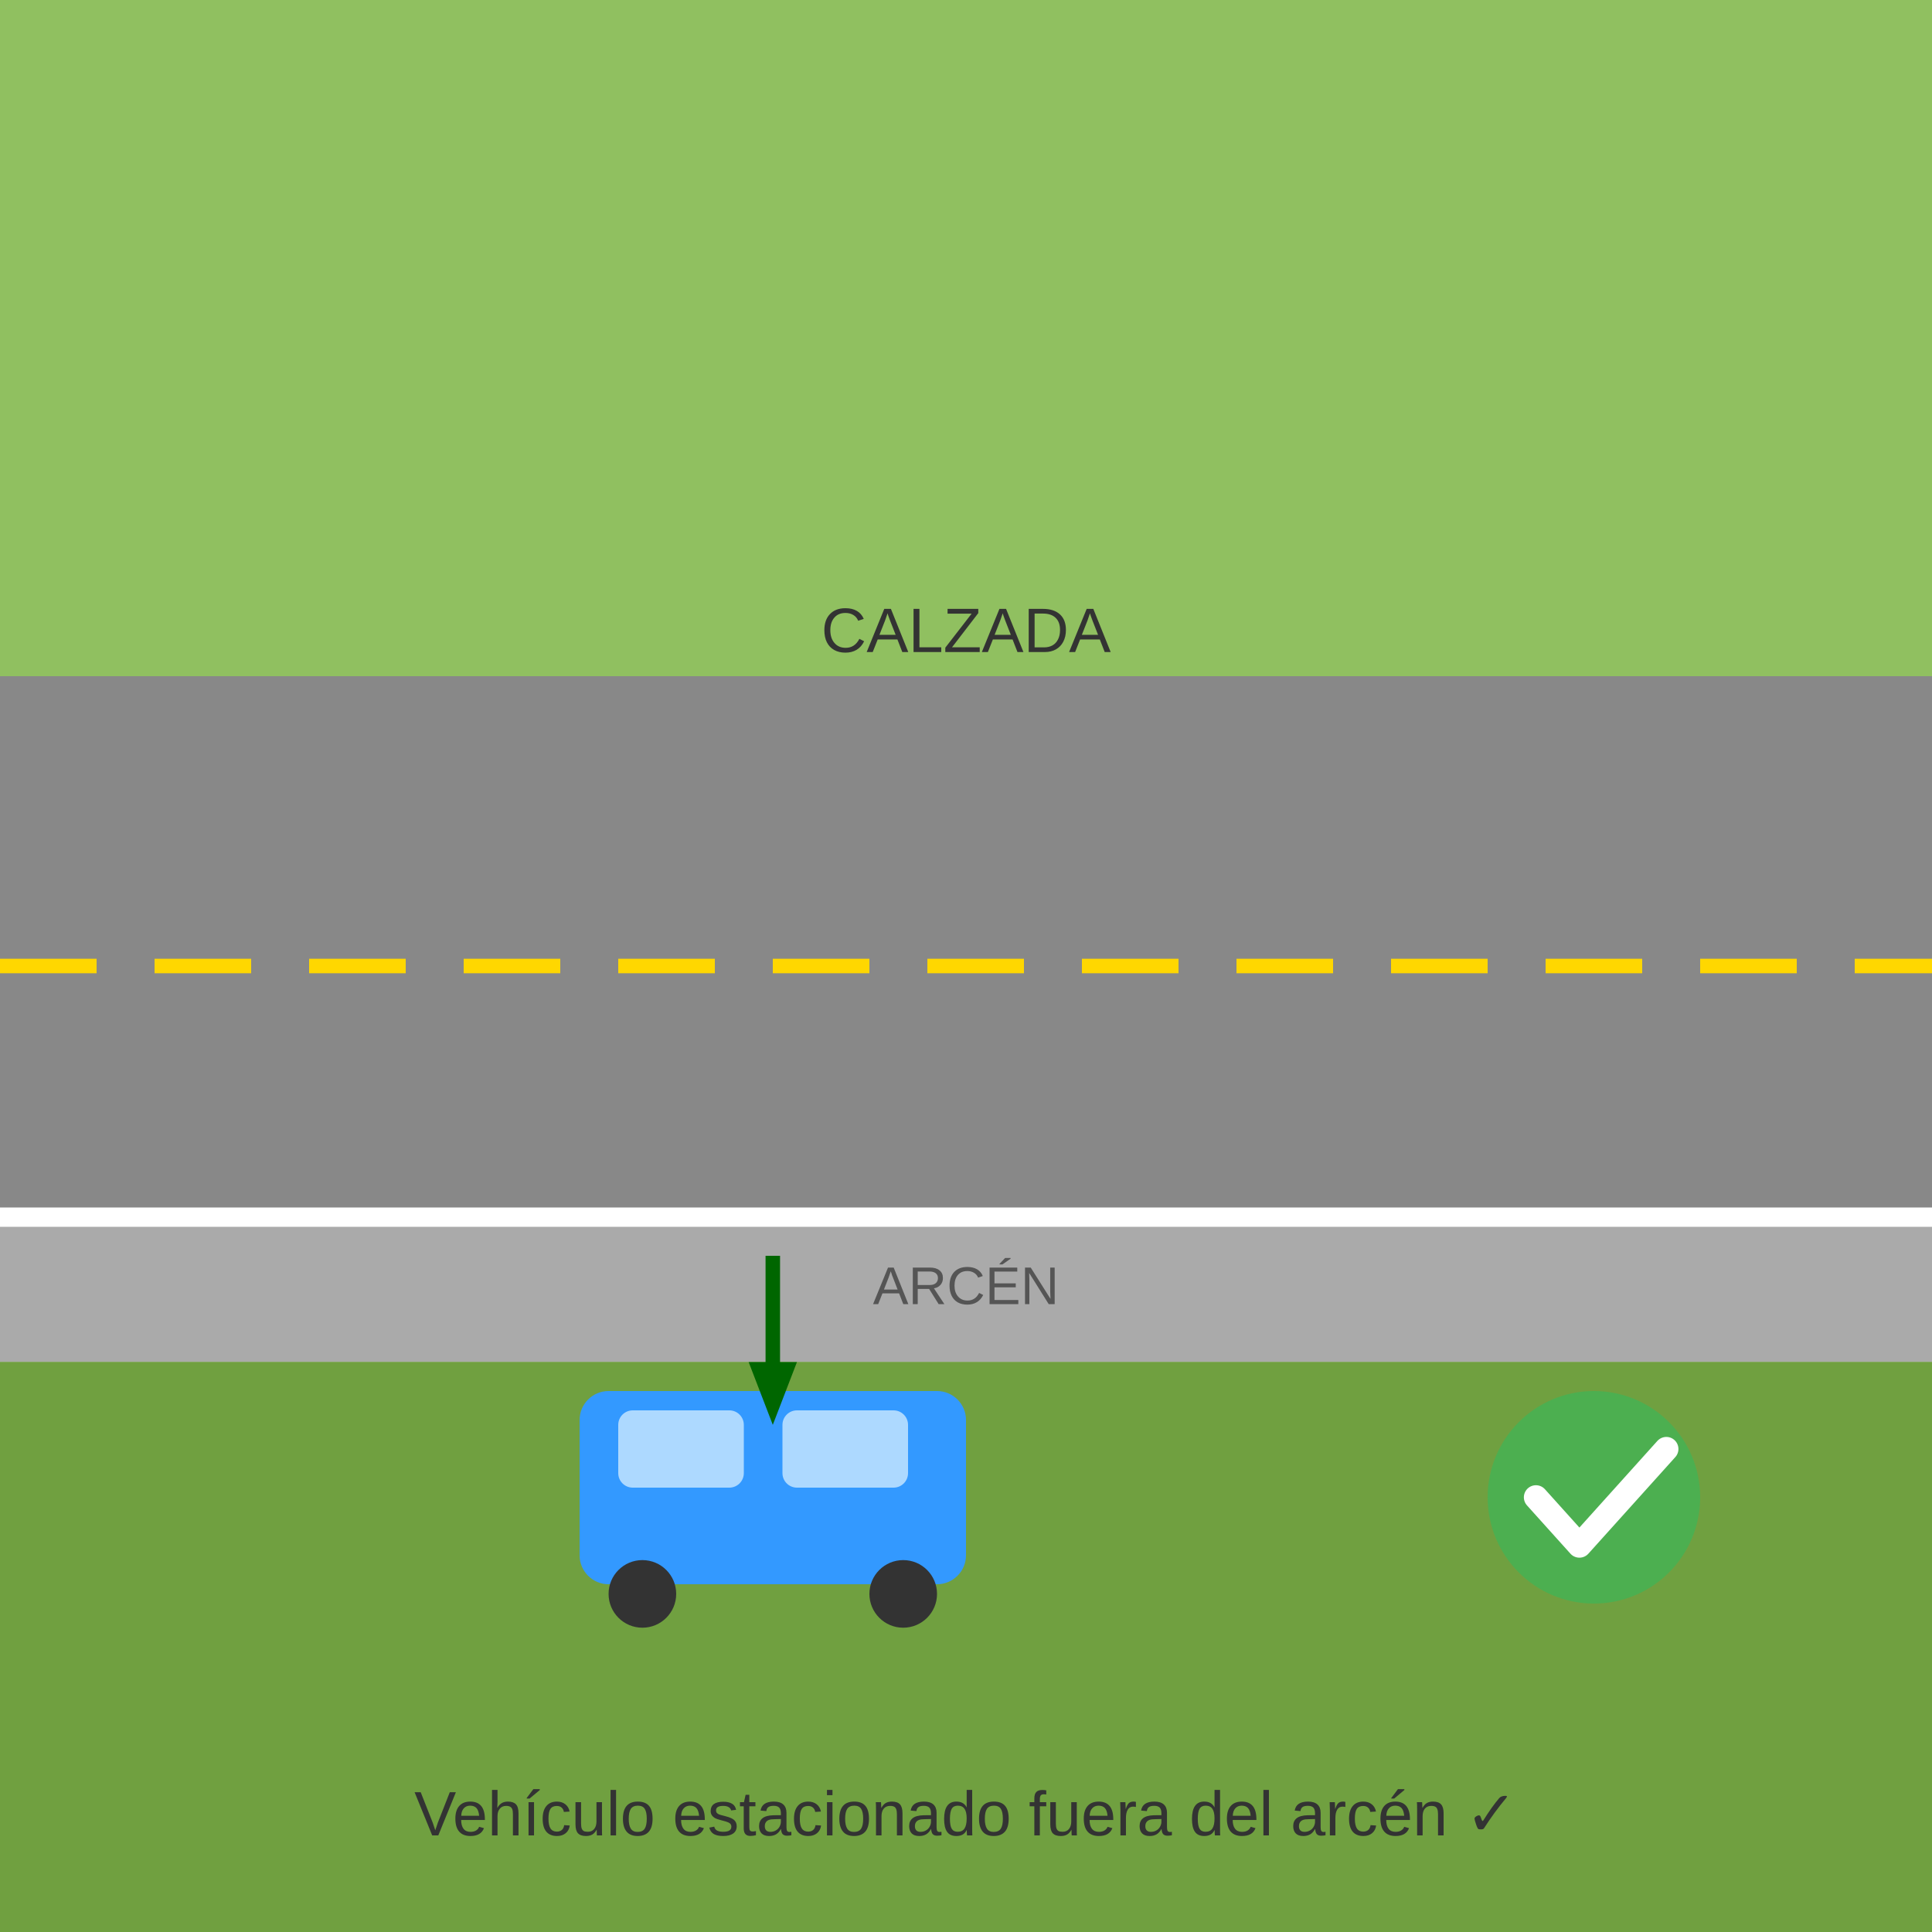
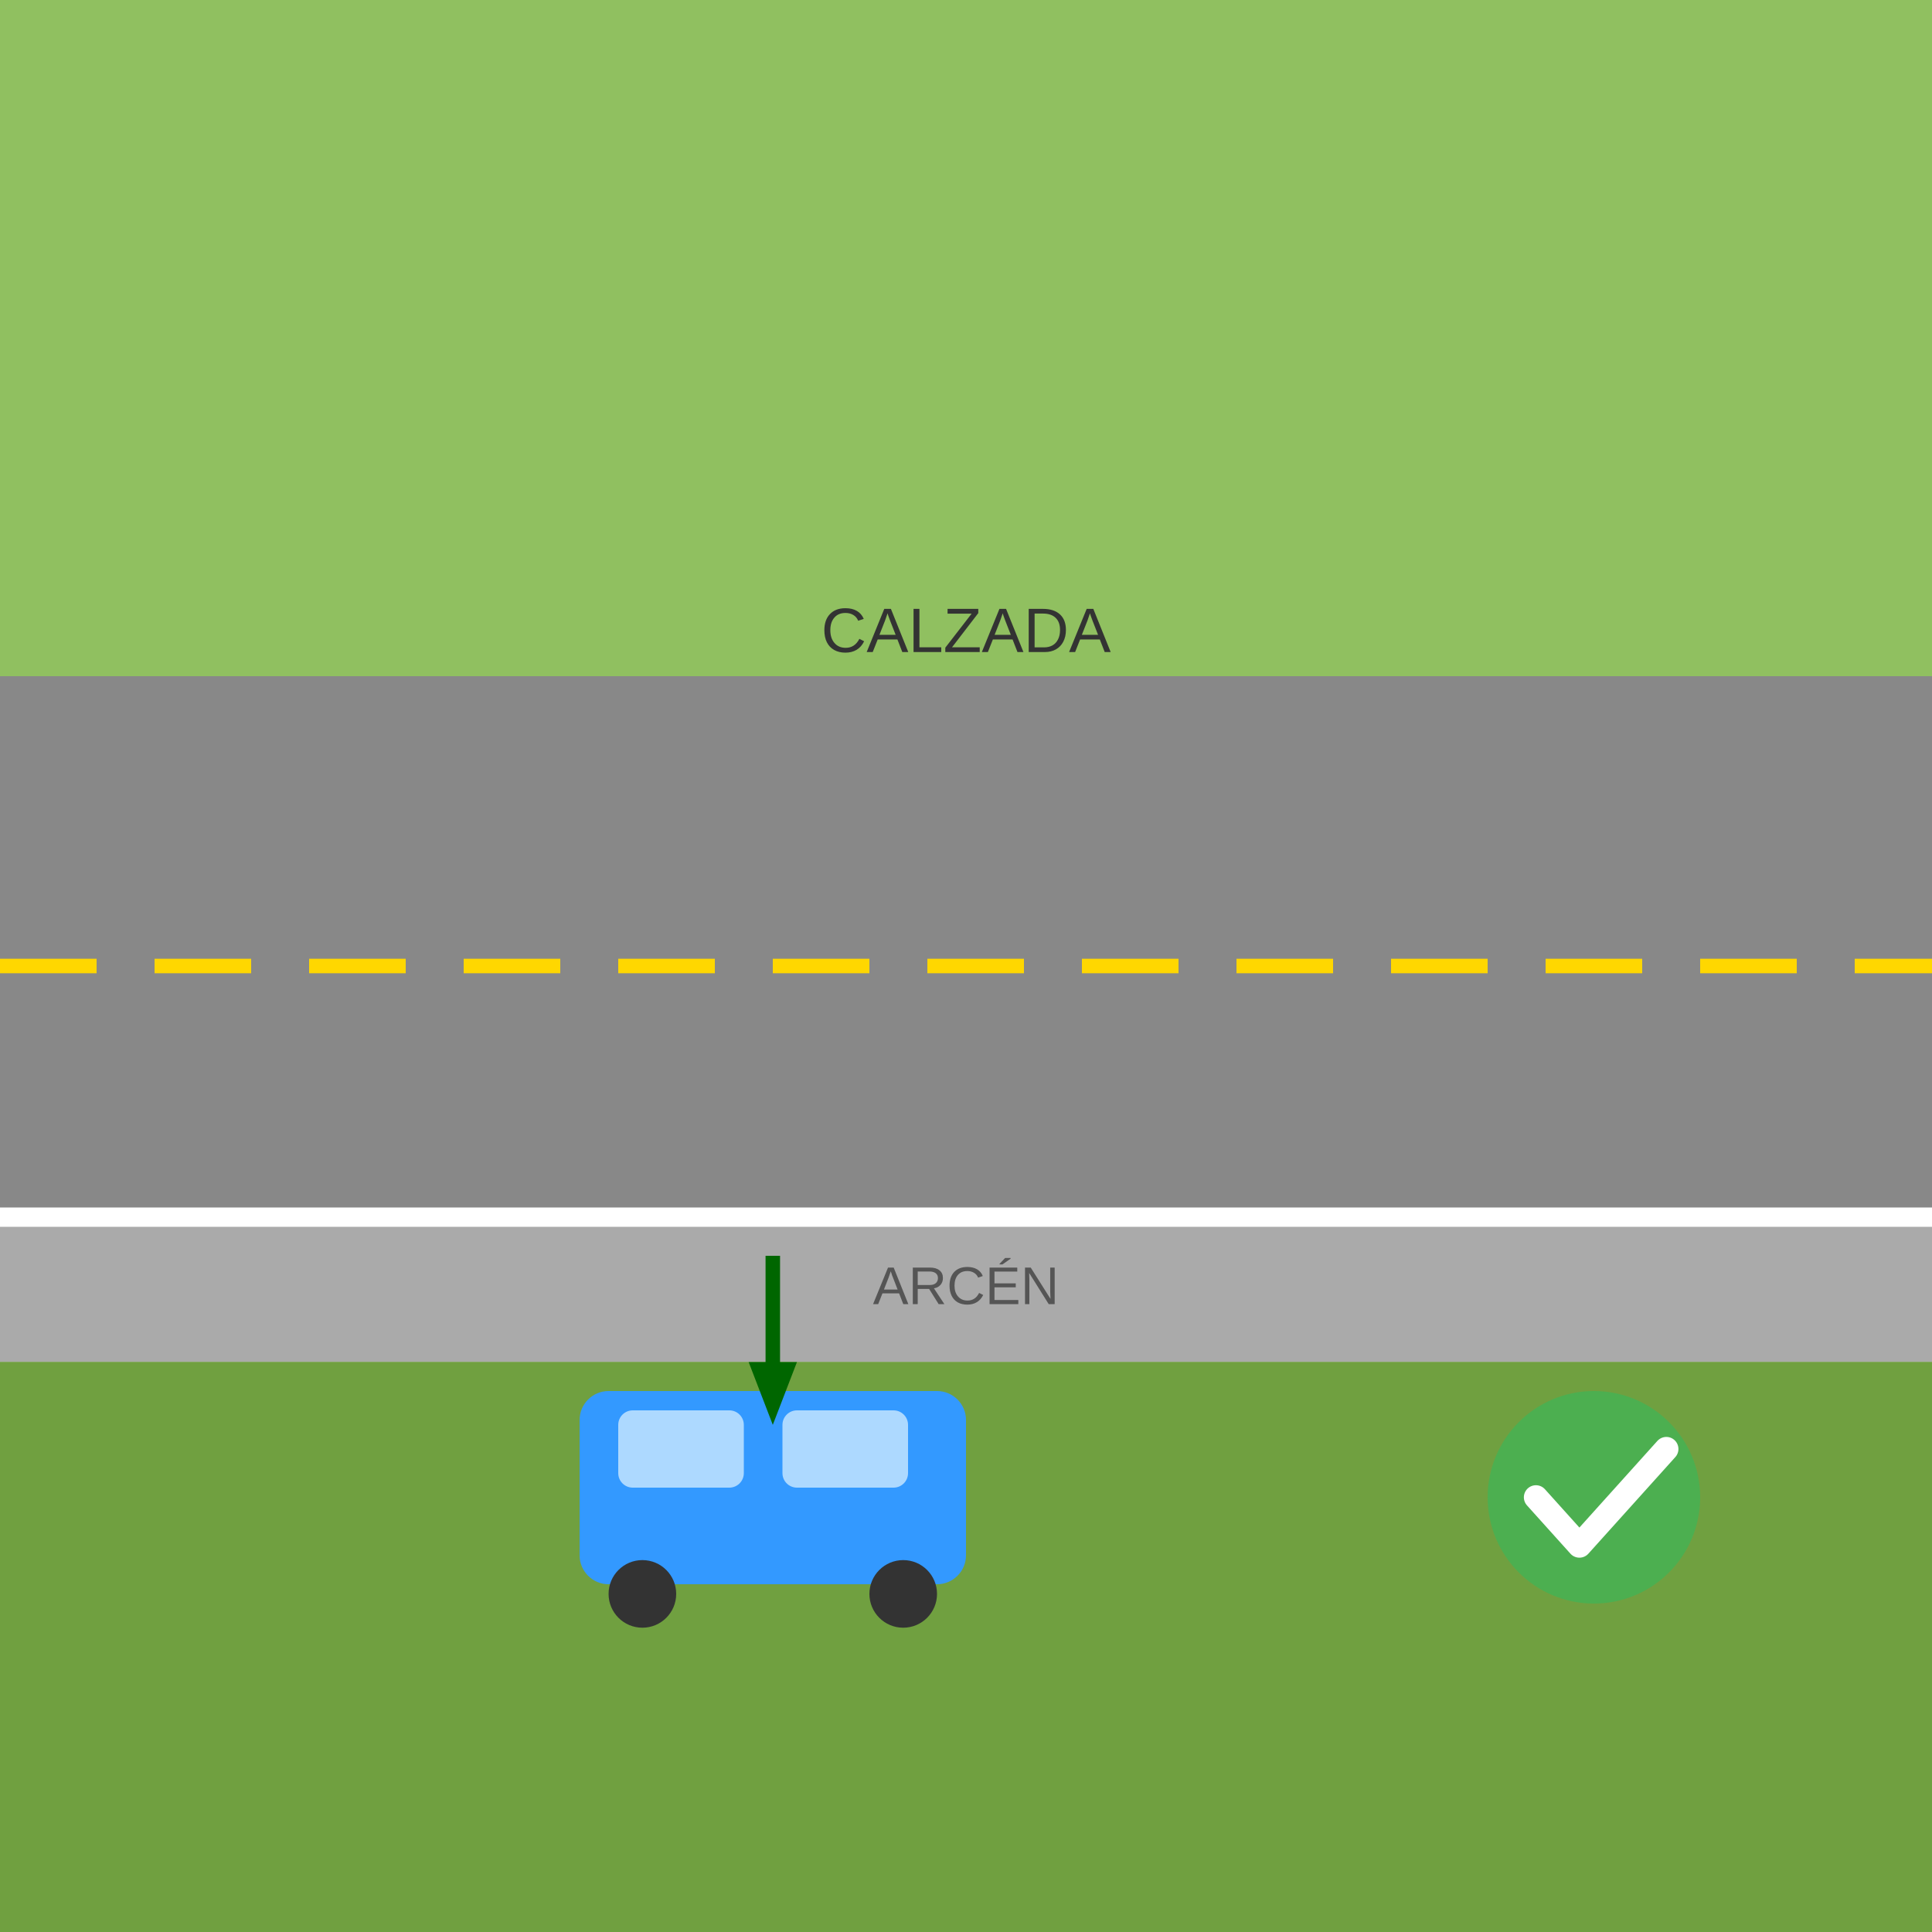
<svg xmlns="http://www.w3.org/2000/svg" viewBox="0 0 400 400" width="400" height="400">
  <rect width="400" height="400" fill="#90C060" />
  <rect x="0" y="140" width="400" height="120" fill="#888888" />
  <rect x="0" y="252" width="400" height="30" fill="#AAAAAA" />
  <line x1="0" y1="252" x2="400" y2="252" stroke="white" stroke-width="4" />
  <line x1="0" y1="200" x2="400" y2="200" stroke="#FFD700" stroke-width="3" stroke-dasharray="20,12" />
  <rect x="0" y="282" width="400" height="118" fill="#70A040" />
  <rect x="120" y="288" width="80" height="40" rx="6" fill="#3399FF" />
  <rect x="128" y="292" width="26" height="16" rx="3" fill="#CCE8FF" opacity="0.8" />
  <rect x="162" y="292" width="26" height="16" rx="3" fill="#CCE8FF" opacity="0.8" />
  <circle cx="133" cy="330" r="7" fill="#333" />
  <circle cx="187" cy="330" r="7" fill="#333" />
  <line x1="160" y1="260" x2="160" y2="283" stroke="#006600" stroke-width="3" />
  <polygon points="155,282 160,295 165,282" fill="#006600" />
  <circle cx="330" cy="310" r="22" fill="#4CAF50" />
  <polyline points="318,310 327,320 345,300" fill="none" stroke="white" stroke-width="5" stroke-linecap="round" stroke-linejoin="round" />
  <text x="200" y="135" text-anchor="middle" font-family="Arial,sans-serif" font-size="13" fill="#333333">CALZADA</text>
  <text x="200" y="270" text-anchor="middle" font-family="Arial,sans-serif" font-size="11" fill="#555555">ARCÉN</text>
-   <text x="200" y="380" text-anchor="middle" font-family="Arial,sans-serif" font-size="13" fill="#333333">Vehículo estacionado fuera del arcén ✓</text>
</svg>
